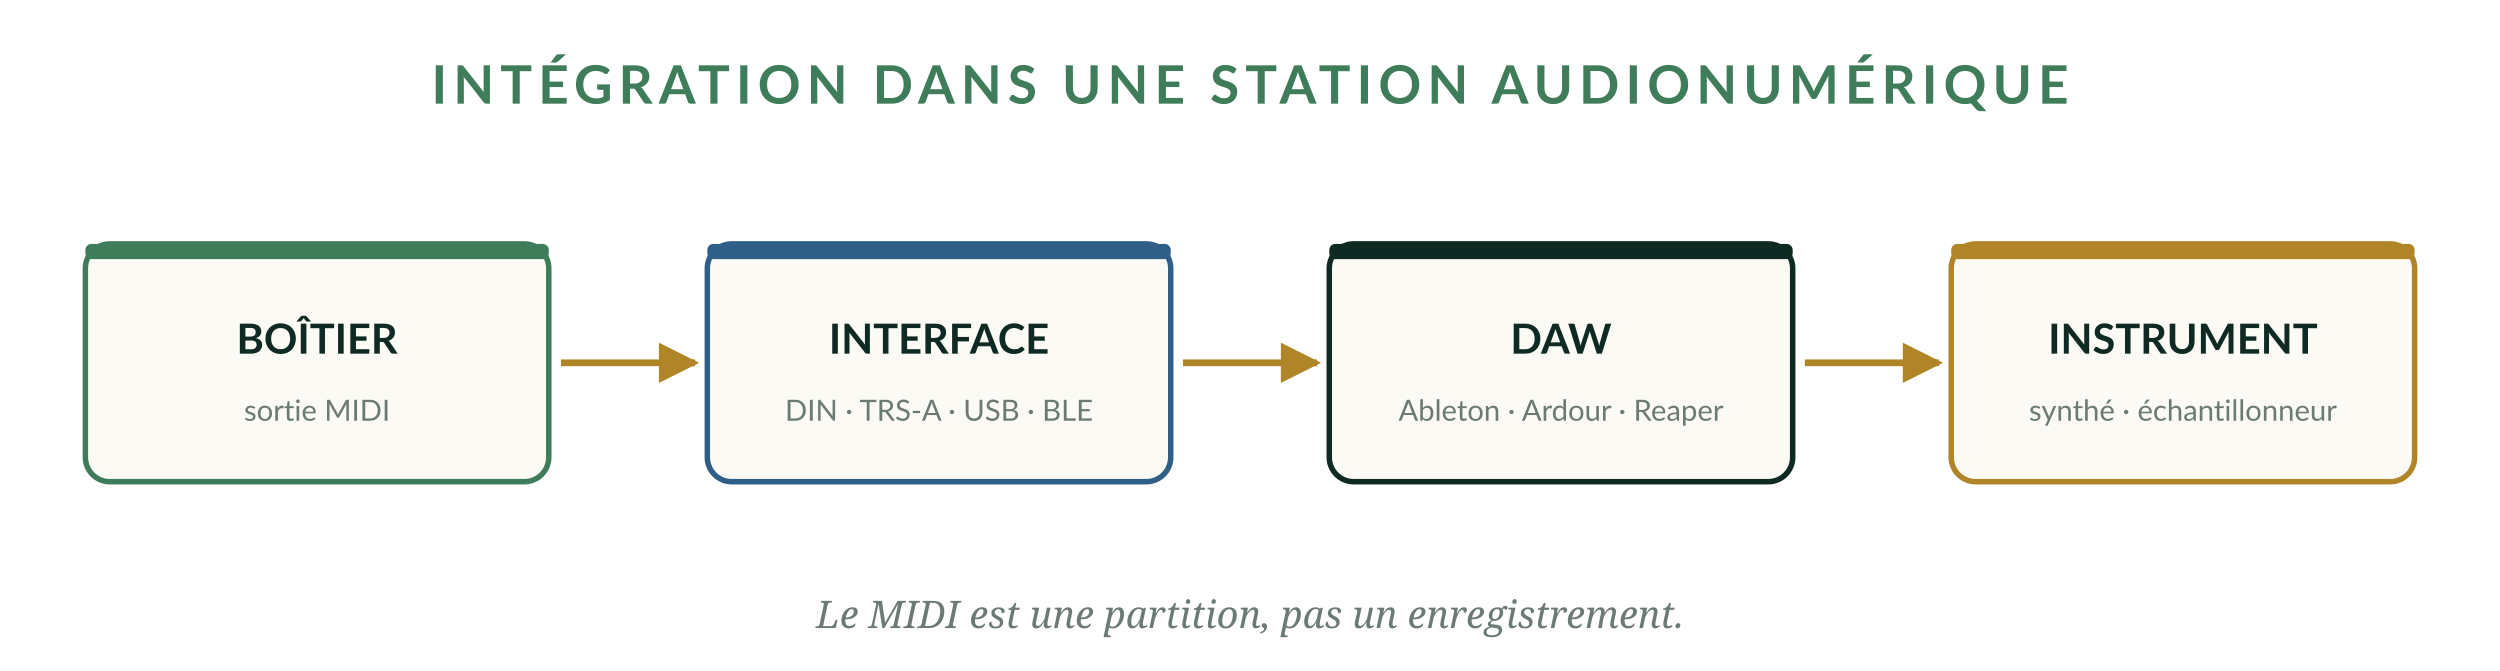
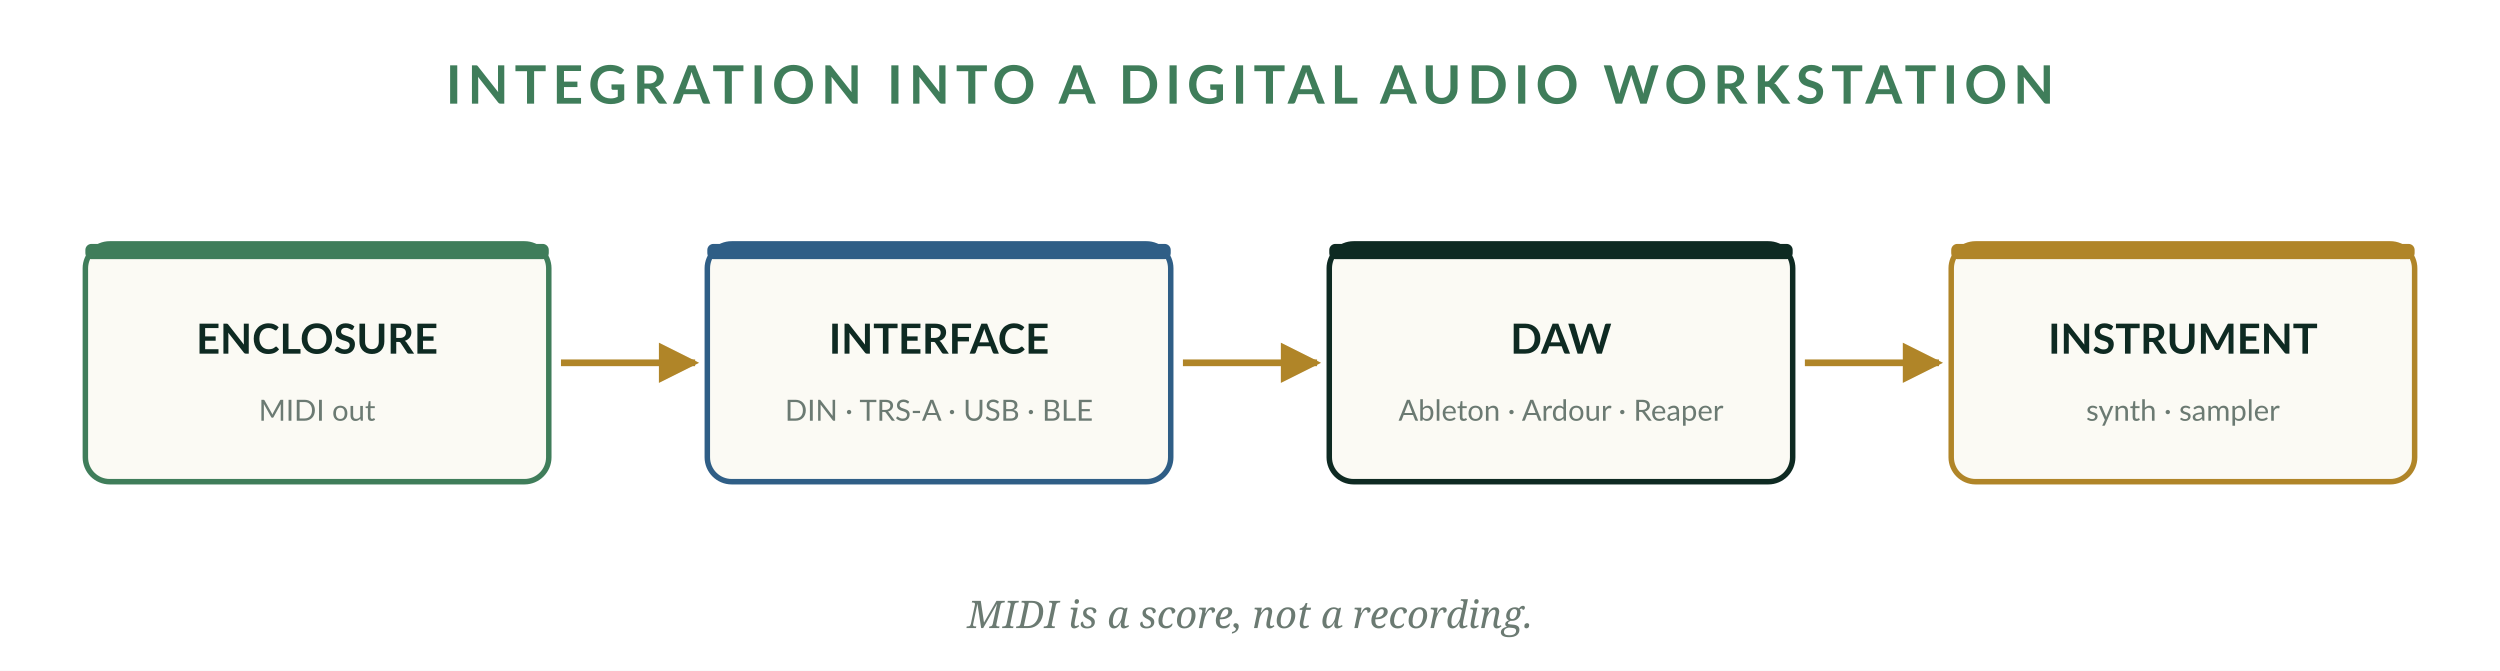
<svg xmlns="http://www.w3.org/2000/svg" viewBox="0 0 820 220" width="820" height="220">
  <defs>
    <marker id="ah" viewBox="0 0 10 10" refX="9" refY="5" markerWidth="6" markerHeight="6" orient="auto-start-reverse">
      <path d="M0,0 L10,5 L0,10 z" fill="#B08528" />
    </marker>
    <marker id="ahb" viewBox="0 0 10 10" refX="9" refY="5" markerWidth="6" markerHeight="6" orient="auto-start-reverse">
      <path d="M0,0 L10,5 L0,10 z" fill="#2F5E86" />
    </marker>
    <marker id="ahv" viewBox="0 0 10 10" refX="9" refY="5" markerWidth="6" markerHeight="6" orient="auto-start-reverse">
      <path d="M0,0 L10,5 L0,10 z" fill="#3F7D5A" />
    </marker>
  </defs>
  <rect width="820" height="220" fill="#FFFFFF" />
-   <text x="410.0" y="34" font-family="Lato, sans-serif" font-size="17.4" fill="#3F7D5A" text-anchor="middle" font-weight="700" font-style="normal" letter-spacing="2">INTÉGRATION DANS UNE STATION AUDIONUMÉRIQUE</text>
+   <text x="410.0" y="34" font-family="Lato, sans-serif" font-size="17.4" fill="#3F7D5A" text-anchor="middle" font-weight="700" font-style="normal" letter-spacing="2">INTEGRATION INTO A DIGITAL AUDIO WORKSTATION</text>
  <rect x="28" y="80" width="152" height="78" rx="8" fill="#FBFAF4" stroke="#3F7D5A" stroke-width="1.8" />
  <rect x="28" y="80" width="152" height="5" rx="2" fill="#3F7D5A" />
-   <text x="104" y="116" font-family="Lato, sans-serif" font-size="13.63" fill="#0E2A22" text-anchor="middle" font-weight="700" font-style="normal" letter-spacing="0">BOÎTIER</text>
-   <text x="104" y="138" font-family="Lato, sans-serif" font-size="9.6" fill="#6B7A72" text-anchor="middle" font-weight="400" font-style="normal" letter-spacing="0">sortie MIDI</text>
+   <text x="104" y="116" font-family="Lato, sans-serif" font-size="13.63" fill="#0E2A22" text-anchor="middle" font-weight="700" font-style="normal" letter-spacing="0">ENCLOSURE</text>
+   <text x="104" y="138" font-family="Lato, sans-serif" font-size="9.6" fill="#6B7A72" text-anchor="middle" font-weight="400" font-style="normal" letter-spacing="0">MIDI out</text>
  <line x1="184" y1="119" x2="228" y2="119" stroke="#B08528" stroke-width="2.2" marker-end="url(#ah)" />
  <rect x="232" y="80" width="152" height="78" rx="8" fill="#FBFAF4" stroke="#2F5E86" stroke-width="1.8" />
  <rect x="232" y="80" width="152" height="5" rx="2" fill="#2F5E86" />
  <text x="308" y="116" font-family="Lato, sans-serif" font-size="13.63" fill="#0E2A22" text-anchor="middle" font-weight="700" font-style="normal" letter-spacing="0">INTERFACE</text>
  <text x="308" y="138" font-family="Lato, sans-serif" font-size="9.6" fill="#6B7A72" text-anchor="middle" font-weight="400" font-style="normal" letter-spacing="0">DIN · TRS-A · USB · BLE</text>
  <line x1="388" y1="119" x2="432" y2="119" stroke="#B08528" stroke-width="2.2" marker-end="url(#ah)" />
  <rect x="436" y="80" width="152" height="78" rx="8" fill="#FBFAF4" stroke="#0E2A22" stroke-width="1.8" />
  <rect x="436" y="80" width="152" height="5" rx="2" fill="#0E2A22" />
  <text x="512" y="116" font-family="Lato, sans-serif" font-size="13.63" fill="#0E2A22" text-anchor="middle" font-weight="700" font-style="normal" letter-spacing="0">DAW</text>
  <text x="512" y="138" font-family="Lato, sans-serif" font-size="9.6" fill="#6B7A72" text-anchor="middle" font-weight="400" font-style="normal" letter-spacing="0">Ableton · Ardour · Reaper</text>
  <line x1="592" y1="119" x2="636" y2="119" stroke="#B08528" stroke-width="2.2" marker-end="url(#ah)" />
  <rect x="640" y="80" width="152" height="78" rx="8" fill="#FBFAF4" stroke="#B08528" stroke-width="1.8" />
  <rect x="640" y="80" width="152" height="5" rx="2" fill="#B08528" />
  <text x="716" y="116" font-family="Lato, sans-serif" font-size="13.63" fill="#0E2A22" text-anchor="middle" font-weight="700" font-style="normal" letter-spacing="0">INSTRUMENT</text>
-   <text x="716" y="138" font-family="Lato, sans-serif" font-size="9.6" fill="#6B7A72" text-anchor="middle" font-weight="400" font-style="normal" letter-spacing="0">synthé · échantillonneur</text>
-   <text x="410.0" y="206" font-family="Cormorant Garamond, serif" font-size="12.47" fill="#6B7A72" text-anchor="middle" font-weight="400" font-style="italic" letter-spacing="0">Le MIDI est une partition, pas un enregistrement.</text>
+   <text x="716" y="138" font-family="Lato, sans-serif" font-size="9.6" fill="#6B7A72" text-anchor="middle" font-weight="400" font-style="normal" letter-spacing="0">synth · sampler</text>
+   <text x="410.0" y="206" font-family="Cormorant Garamond, serif" font-size="12.47" fill="#6B7A72" text-anchor="middle" font-weight="400" font-style="italic" letter-spacing="0">MIDI is a score, not a recording.</text>
</svg>
